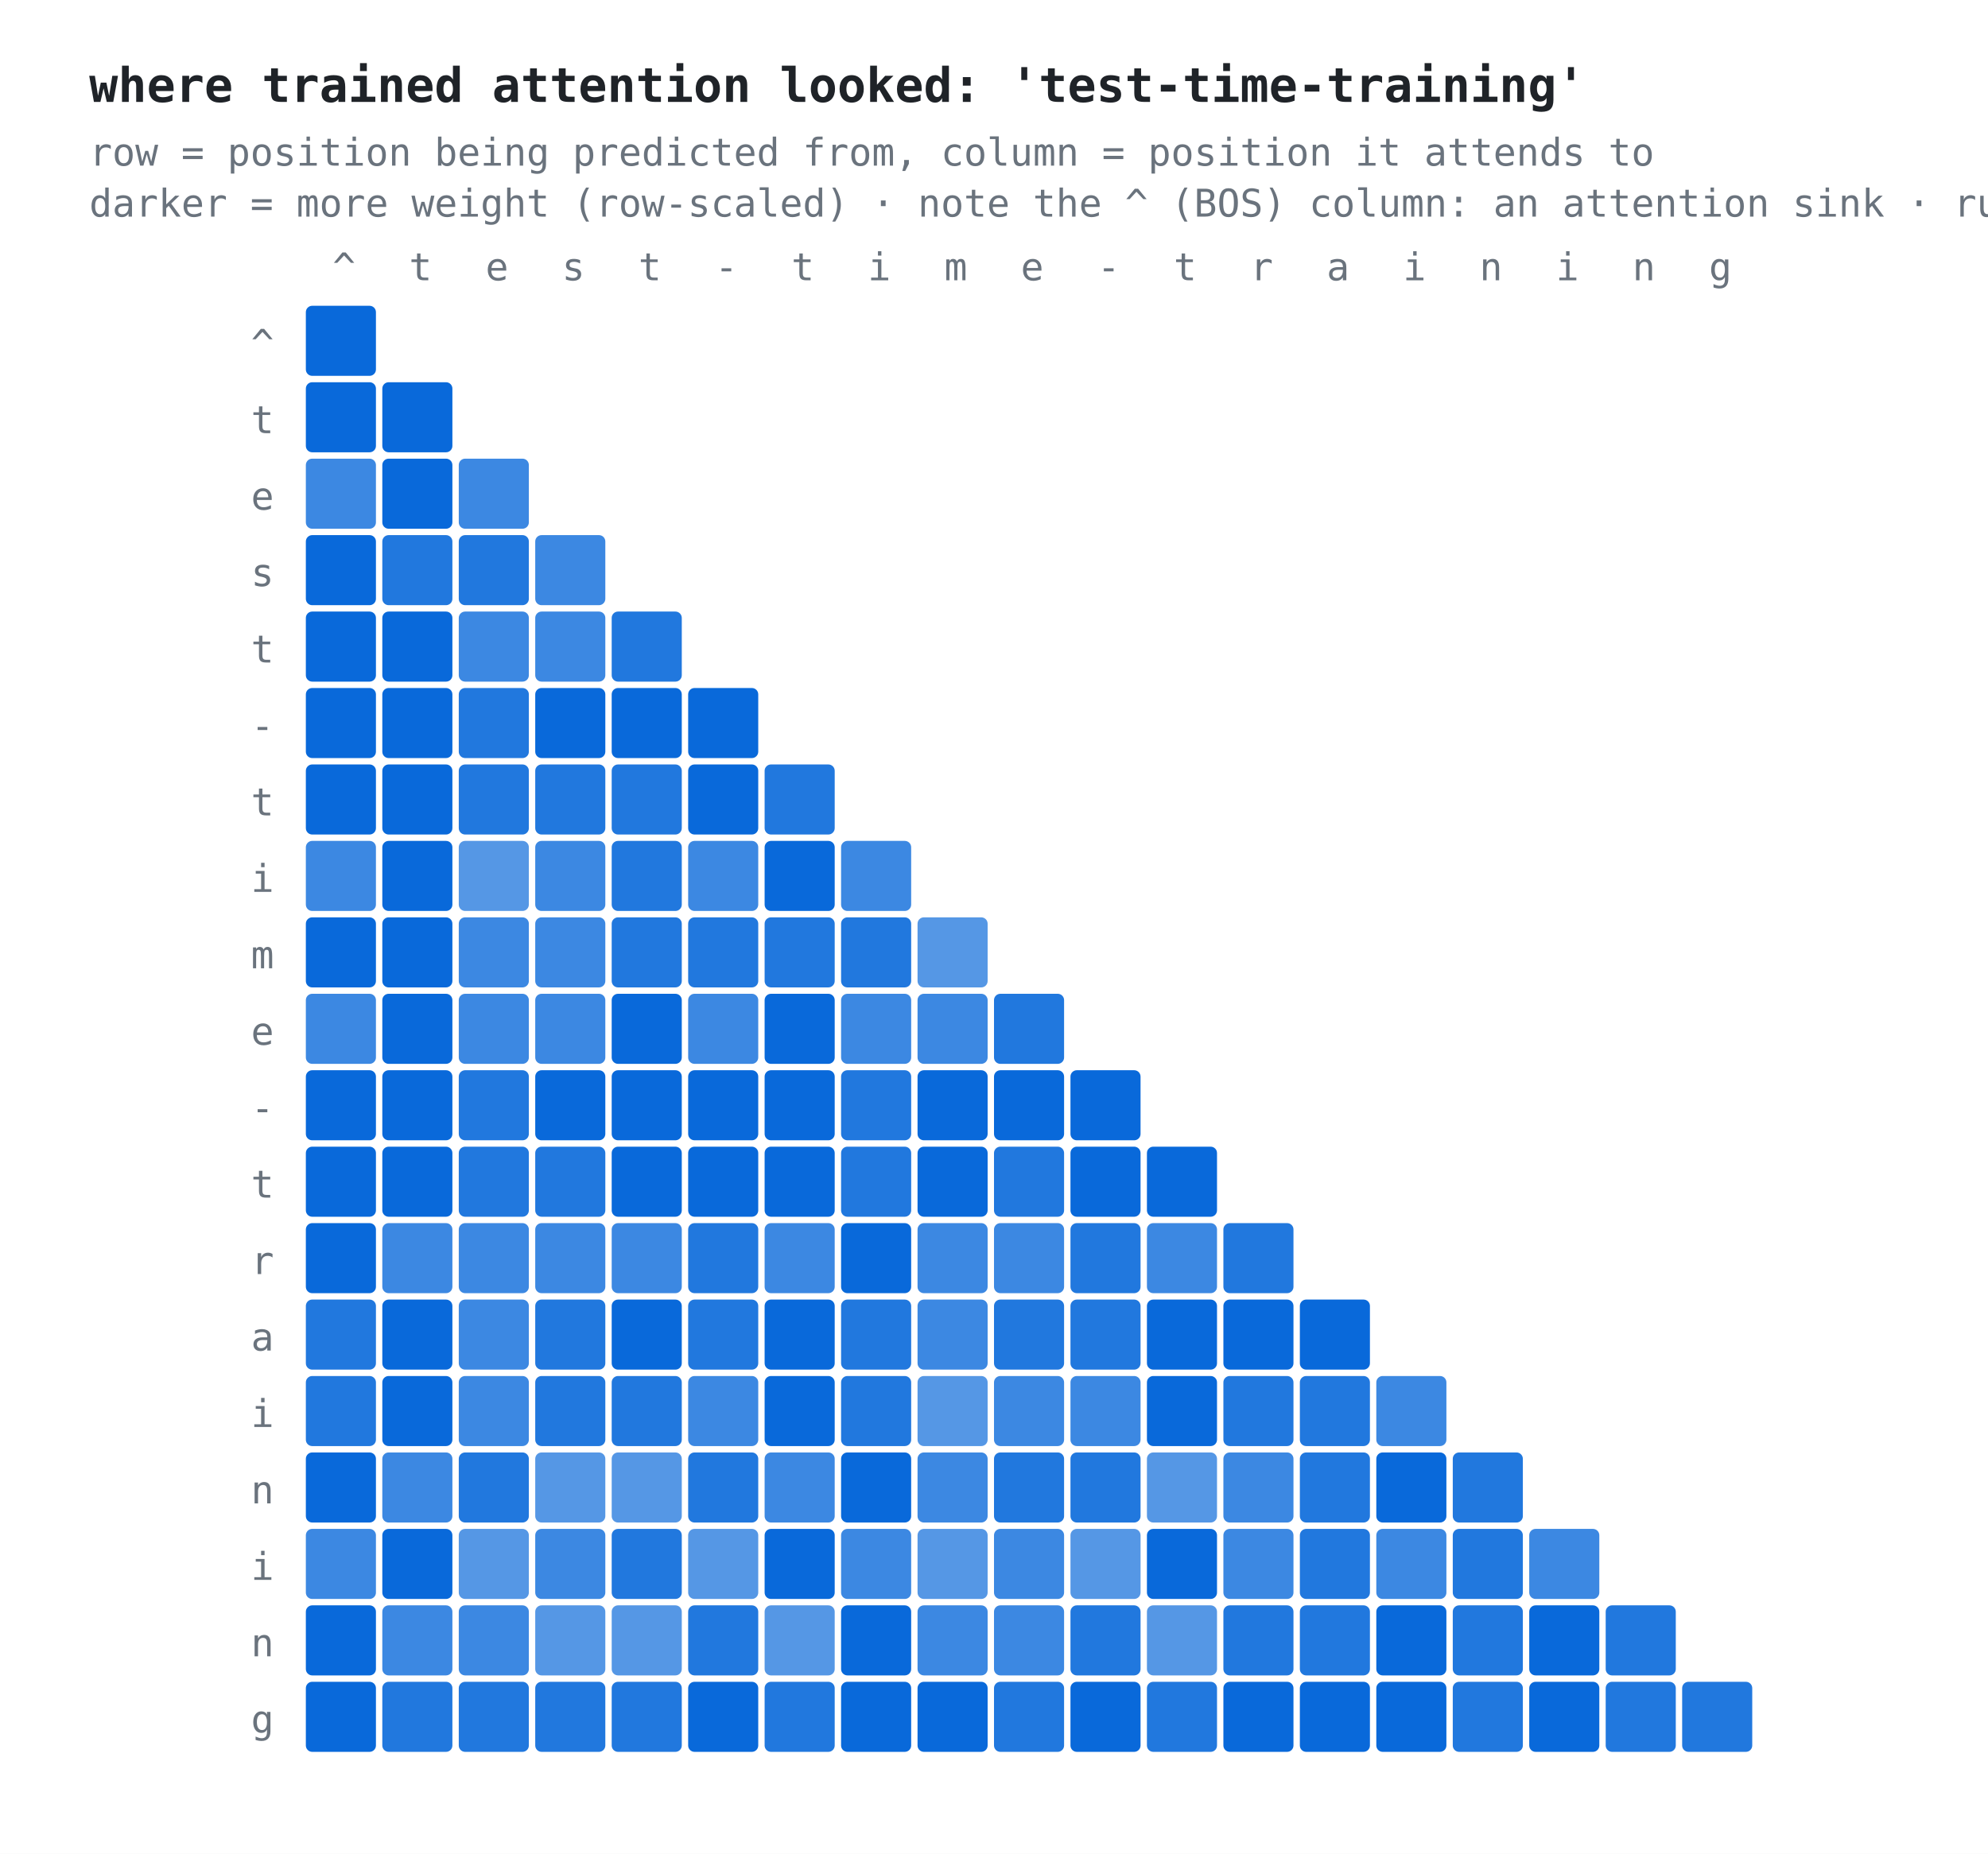
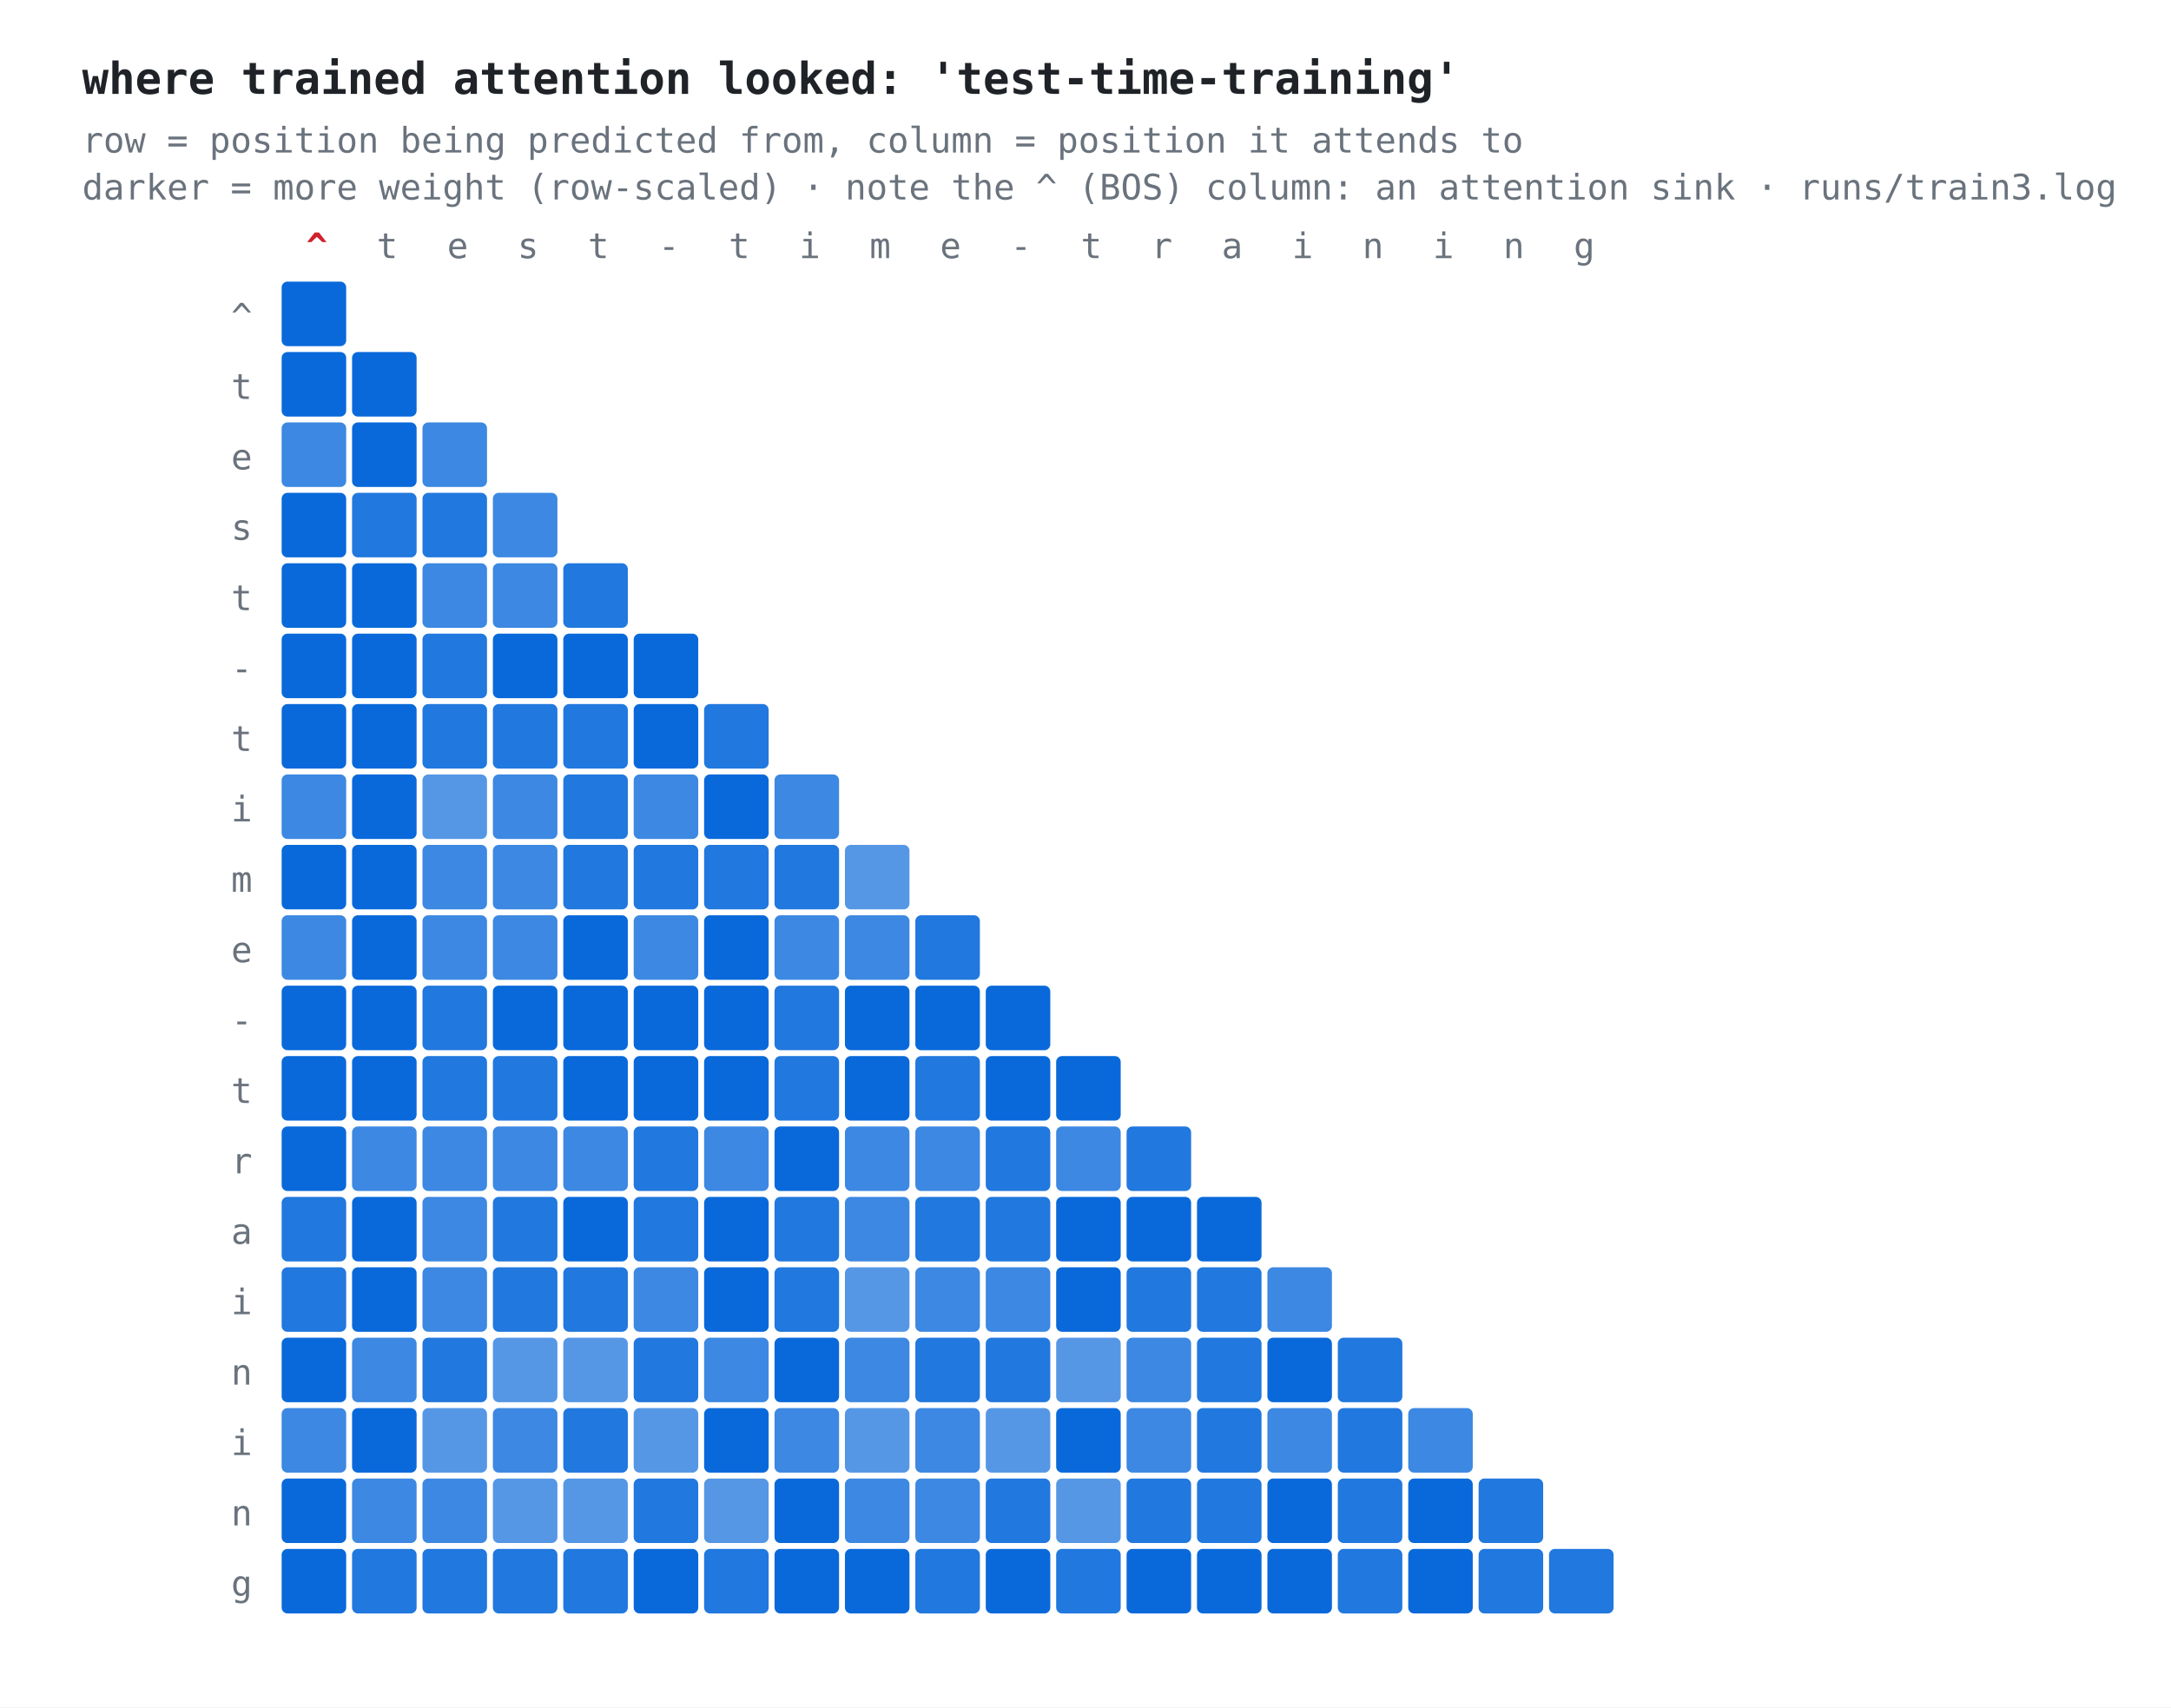
- <svg xmlns="http://www.w3.org/2000/svg" width="624" height="582" viewBox="0 0 624 582">
-   <rect width="624" height="582" fill="#ffffff" />
+ <svg xmlns="http://www.w3.org/2000/svg" width="740" height="582" viewBox="0 0 740 582">
+   <rect width="740" height="582" fill="#ffffff" />
  <text x="28" y="32" font-family="SFMono-Regular,Consolas,Menlo,monospace" font-size="15" fill="#1f2328" text-anchor="start" font-weight="bold">where trained attention looked: 'test-time-training'</text>
  <text x="28" y="52" font-family="SFMono-Regular,Consolas,Menlo,monospace" font-size="12" fill="#6a737d" text-anchor="start">row = position being predicted from, column = position it attends to</text>
  <text x="28" y="68" font-family="SFMono-Regular,Consolas,Menlo,monospace" font-size="12" fill="#6a737d" text-anchor="start">darker = more weight (row-scaled) · note the ^ (BOS) column: an attention sink · runs/train3.log</text>
-   <text x="108.0" y="88" font-family="SFMono-Regular,Consolas,Menlo,monospace" font-size="12" fill="#6a737d" text-anchor="middle">^</text>
+   <text x="108.0" y="88" font-family="SFMono-Regular,Consolas,Menlo,monospace" font-size="12" fill="#cf222e" text-anchor="middle" font-weight="bold">^</text>
  <text x="132.0" y="88" font-family="SFMono-Regular,Consolas,Menlo,monospace" font-size="12" fill="#6a737d" text-anchor="middle">t</text>
  <text x="156.0" y="88" font-family="SFMono-Regular,Consolas,Menlo,monospace" font-size="12" fill="#6a737d" text-anchor="middle">e</text>
  <text x="180.0" y="88" font-family="SFMono-Regular,Consolas,Menlo,monospace" font-size="12" fill="#6a737d" text-anchor="middle">s</text>
  <text x="204.0" y="88" font-family="SFMono-Regular,Consolas,Menlo,monospace" font-size="12" fill="#6a737d" text-anchor="middle">t</text>
  <text x="228.0" y="88" font-family="SFMono-Regular,Consolas,Menlo,monospace" font-size="12" fill="#6a737d" text-anchor="middle">-</text>
  <text x="252.0" y="88" font-family="SFMono-Regular,Consolas,Menlo,monospace" font-size="12" fill="#6a737d" text-anchor="middle">t</text>
  <text x="276.0" y="88" font-family="SFMono-Regular,Consolas,Menlo,monospace" font-size="12" fill="#6a737d" text-anchor="middle">i</text>
  <text x="300.0" y="88" font-family="SFMono-Regular,Consolas,Menlo,monospace" font-size="12" fill="#6a737d" text-anchor="middle">m</text>
  <text x="324.0" y="88" font-family="SFMono-Regular,Consolas,Menlo,monospace" font-size="12" fill="#6a737d" text-anchor="middle">e</text>
  <text x="348.0" y="88" font-family="SFMono-Regular,Consolas,Menlo,monospace" font-size="12" fill="#6a737d" text-anchor="middle">-</text>
  <text x="372.0" y="88" font-family="SFMono-Regular,Consolas,Menlo,monospace" font-size="12" fill="#6a737d" text-anchor="middle">t</text>
  <text x="396.0" y="88" font-family="SFMono-Regular,Consolas,Menlo,monospace" font-size="12" fill="#6a737d" text-anchor="middle">r</text>
  <text x="420.0" y="88" font-family="SFMono-Regular,Consolas,Menlo,monospace" font-size="12" fill="#6a737d" text-anchor="middle">a</text>
  <text x="444.0" y="88" font-family="SFMono-Regular,Consolas,Menlo,monospace" font-size="12" fill="#6a737d" text-anchor="middle">i</text>
  <text x="468.0" y="88" font-family="SFMono-Regular,Consolas,Menlo,monospace" font-size="12" fill="#6a737d" text-anchor="middle">n</text>
  <text x="492.0" y="88" font-family="SFMono-Regular,Consolas,Menlo,monospace" font-size="12" fill="#6a737d" text-anchor="middle">i</text>
  <text x="516.0" y="88" font-family="SFMono-Regular,Consolas,Menlo,monospace" font-size="12" fill="#6a737d" text-anchor="middle">n</text>
  <text x="540.0" y="88" font-family="SFMono-Regular,Consolas,Menlo,monospace" font-size="12" fill="#6a737d" text-anchor="middle">g</text>
  <text x="86" y="112" font-family="SFMono-Regular,Consolas,Menlo,monospace" font-size="12" fill="#6a737d" text-anchor="end">^</text>
  <rect x="96" y="96" width="22" height="22" fill="#0969da" opacity="1.00" rx="2" />
  <text x="86" y="136" font-family="SFMono-Regular,Consolas,Menlo,monospace" font-size="12" fill="#6a737d" text-anchor="end">t</text>
  <rect x="96" y="120" width="22" height="22" fill="#0969da" opacity="1.00" rx="2" />
  <rect x="120" y="120" width="22" height="22" fill="#0969da" opacity="1.00" rx="2" />
  <text x="86" y="160" font-family="SFMono-Regular,Consolas,Menlo,monospace" font-size="12" fill="#6a737d" text-anchor="end">e</text>
  <rect x="96" y="144" width="22" height="22" fill="#0969da" opacity="0.79" rx="2" />
  <rect x="120" y="144" width="22" height="22" fill="#0969da" opacity="1.00" rx="2" />
  <rect x="144" y="144" width="22" height="22" fill="#0969da" opacity="0.79" rx="2" />
  <text x="86" y="184" font-family="SFMono-Regular,Consolas,Menlo,monospace" font-size="12" fill="#6a737d" text-anchor="end">s</text>
  <rect x="96" y="168" width="22" height="22" fill="#0969da" opacity="1.00" rx="2" />
  <rect x="120" y="168" width="22" height="22" fill="#0969da" opacity="0.90" rx="2" />
  <rect x="144" y="168" width="22" height="22" fill="#0969da" opacity="0.90" rx="2" />
  <rect x="168" y="168" width="22" height="22" fill="#0969da" opacity="0.79" rx="2" />
  <text x="86" y="208" font-family="SFMono-Regular,Consolas,Menlo,monospace" font-size="12" fill="#6a737d" text-anchor="end">t</text>
  <rect x="96" y="192" width="22" height="22" fill="#0969da" opacity="1.00" rx="2" />
  <rect x="120" y="192" width="22" height="22" fill="#0969da" opacity="1.00" rx="2" />
  <rect x="144" y="192" width="22" height="22" fill="#0969da" opacity="0.79" rx="2" />
  <rect x="168" y="192" width="22" height="22" fill="#0969da" opacity="0.79" rx="2" />
  <rect x="192" y="192" width="22" height="22" fill="#0969da" opacity="0.90" rx="2" />
  <text x="86" y="232" font-family="SFMono-Regular,Consolas,Menlo,monospace" font-size="12" fill="#6a737d" text-anchor="end">-</text>
  <rect x="96" y="216" width="22" height="22" fill="#0969da" opacity="1.00" rx="2" />
  <rect x="120" y="216" width="22" height="22" fill="#0969da" opacity="1.00" rx="2" />
  <rect x="144" y="216" width="22" height="22" fill="#0969da" opacity="0.90" rx="2" />
  <rect x="168" y="216" width="22" height="22" fill="#0969da" opacity="1.00" rx="2" />
  <rect x="192" y="216" width="22" height="22" fill="#0969da" opacity="1.00" rx="2" />
  <rect x="216" y="216" width="22" height="22" fill="#0969da" opacity="1.00" rx="2" />
  <text x="86" y="256" font-family="SFMono-Regular,Consolas,Menlo,monospace" font-size="12" fill="#6a737d" text-anchor="end">t</text>
  <rect x="96" y="240" width="22" height="22" fill="#0969da" opacity="1.00" rx="2" />
  <rect x="120" y="240" width="22" height="22" fill="#0969da" opacity="1.00" rx="2" />
  <rect x="144" y="240" width="22" height="22" fill="#0969da" opacity="0.90" rx="2" />
  <rect x="168" y="240" width="22" height="22" fill="#0969da" opacity="0.90" rx="2" />
  <rect x="192" y="240" width="22" height="22" fill="#0969da" opacity="0.90" rx="2" />
  <rect x="216" y="240" width="22" height="22" fill="#0969da" opacity="1.00" rx="2" />
  <rect x="240" y="240" width="22" height="22" fill="#0969da" opacity="0.90" rx="2" />
  <text x="86" y="280" font-family="SFMono-Regular,Consolas,Menlo,monospace" font-size="12" fill="#6a737d" text-anchor="end">i</text>
  <rect x="96" y="264" width="22" height="22" fill="#0969da" opacity="0.79" rx="2" />
  <rect x="120" y="264" width="22" height="22" fill="#0969da" opacity="1.00" rx="2" />
  <rect x="144" y="264" width="22" height="22" fill="#0969da" opacity="0.69" rx="2" />
  <rect x="168" y="264" width="22" height="22" fill="#0969da" opacity="0.79" rx="2" />
  <rect x="192" y="264" width="22" height="22" fill="#0969da" opacity="0.90" rx="2" />
  <rect x="216" y="264" width="22" height="22" fill="#0969da" opacity="0.79" rx="2" />
  <rect x="240" y="264" width="22" height="22" fill="#0969da" opacity="1.00" rx="2" />
  <rect x="264" y="264" width="22" height="22" fill="#0969da" opacity="0.79" rx="2" />
  <text x="86" y="304" font-family="SFMono-Regular,Consolas,Menlo,monospace" font-size="12" fill="#6a737d" text-anchor="end">m</text>
  <rect x="96" y="288" width="22" height="22" fill="#0969da" opacity="1.00" rx="2" />
  <rect x="120" y="288" width="22" height="22" fill="#0969da" opacity="1.00" rx="2" />
  <rect x="144" y="288" width="22" height="22" fill="#0969da" opacity="0.79" rx="2" />
  <rect x="168" y="288" width="22" height="22" fill="#0969da" opacity="0.79" rx="2" />
  <rect x="192" y="288" width="22" height="22" fill="#0969da" opacity="0.90" rx="2" />
  <rect x="216" y="288" width="22" height="22" fill="#0969da" opacity="0.90" rx="2" />
  <rect x="240" y="288" width="22" height="22" fill="#0969da" opacity="0.90" rx="2" />
  <rect x="264" y="288" width="22" height="22" fill="#0969da" opacity="0.90" rx="2" />
  <rect x="288" y="288" width="22" height="22" fill="#0969da" opacity="0.69" rx="2" />
  <text x="86" y="328" font-family="SFMono-Regular,Consolas,Menlo,monospace" font-size="12" fill="#6a737d" text-anchor="end">e</text>
  <rect x="96" y="312" width="22" height="22" fill="#0969da" opacity="0.79" rx="2" />
  <rect x="120" y="312" width="22" height="22" fill="#0969da" opacity="1.00" rx="2" />
  <rect x="144" y="312" width="22" height="22" fill="#0969da" opacity="0.79" rx="2" />
  <rect x="168" y="312" width="22" height="22" fill="#0969da" opacity="0.79" rx="2" />
  <rect x="192" y="312" width="22" height="22" fill="#0969da" opacity="1.00" rx="2" />
  <rect x="216" y="312" width="22" height="22" fill="#0969da" opacity="0.79" rx="2" />
  <rect x="240" y="312" width="22" height="22" fill="#0969da" opacity="1.00" rx="2" />
  <rect x="264" y="312" width="22" height="22" fill="#0969da" opacity="0.79" rx="2" />
  <rect x="288" y="312" width="22" height="22" fill="#0969da" opacity="0.79" rx="2" />
  <rect x="312" y="312" width="22" height="22" fill="#0969da" opacity="0.90" rx="2" />
  <text x="86" y="352" font-family="SFMono-Regular,Consolas,Menlo,monospace" font-size="12" fill="#6a737d" text-anchor="end">-</text>
  <rect x="96" y="336" width="22" height="22" fill="#0969da" opacity="1.00" rx="2" />
  <rect x="120" y="336" width="22" height="22" fill="#0969da" opacity="1.00" rx="2" />
  <rect x="144" y="336" width="22" height="22" fill="#0969da" opacity="0.90" rx="2" />
  <rect x="168" y="336" width="22" height="22" fill="#0969da" opacity="1.00" rx="2" />
  <rect x="192" y="336" width="22" height="22" fill="#0969da" opacity="1.00" rx="2" />
  <rect x="216" y="336" width="22" height="22" fill="#0969da" opacity="1.00" rx="2" />
  <rect x="240" y="336" width="22" height="22" fill="#0969da" opacity="1.00" rx="2" />
  <rect x="264" y="336" width="22" height="22" fill="#0969da" opacity="0.90" rx="2" />
  <rect x="288" y="336" width="22" height="22" fill="#0969da" opacity="1.00" rx="2" />
  <rect x="312" y="336" width="22" height="22" fill="#0969da" opacity="1.00" rx="2" />
  <rect x="336" y="336" width="22" height="22" fill="#0969da" opacity="1.00" rx="2" />
  <text x="86" y="376" font-family="SFMono-Regular,Consolas,Menlo,monospace" font-size="12" fill="#6a737d" text-anchor="end">t</text>
  <rect x="96" y="360" width="22" height="22" fill="#0969da" opacity="1.00" rx="2" />
  <rect x="120" y="360" width="22" height="22" fill="#0969da" opacity="1.00" rx="2" />
  <rect x="144" y="360" width="22" height="22" fill="#0969da" opacity="0.90" rx="2" />
  <rect x="168" y="360" width="22" height="22" fill="#0969da" opacity="0.90" rx="2" />
  <rect x="192" y="360" width="22" height="22" fill="#0969da" opacity="1.00" rx="2" />
  <rect x="216" y="360" width="22" height="22" fill="#0969da" opacity="1.00" rx="2" />
  <rect x="240" y="360" width="22" height="22" fill="#0969da" opacity="1.00" rx="2" />
  <rect x="264" y="360" width="22" height="22" fill="#0969da" opacity="0.90" rx="2" />
  <rect x="288" y="360" width="22" height="22" fill="#0969da" opacity="1.00" rx="2" />
  <rect x="312" y="360" width="22" height="22" fill="#0969da" opacity="0.90" rx="2" />
  <rect x="336" y="360" width="22" height="22" fill="#0969da" opacity="1.00" rx="2" />
  <rect x="360" y="360" width="22" height="22" fill="#0969da" opacity="1.00" rx="2" />
  <text x="86" y="400" font-family="SFMono-Regular,Consolas,Menlo,monospace" font-size="12" fill="#6a737d" text-anchor="end">r</text>
  <rect x="96" y="384" width="22" height="22" fill="#0969da" opacity="1.00" rx="2" />
  <rect x="120" y="384" width="22" height="22" fill="#0969da" opacity="0.79" rx="2" />
  <rect x="144" y="384" width="22" height="22" fill="#0969da" opacity="0.79" rx="2" />
  <rect x="168" y="384" width="22" height="22" fill="#0969da" opacity="0.79" rx="2" />
  <rect x="192" y="384" width="22" height="22" fill="#0969da" opacity="0.79" rx="2" />
  <rect x="216" y="384" width="22" height="22" fill="#0969da" opacity="0.90" rx="2" />
  <rect x="240" y="384" width="22" height="22" fill="#0969da" opacity="0.79" rx="2" />
  <rect x="264" y="384" width="22" height="22" fill="#0969da" opacity="1.00" rx="2" />
  <rect x="288" y="384" width="22" height="22" fill="#0969da" opacity="0.79" rx="2" />
  <rect x="312" y="384" width="22" height="22" fill="#0969da" opacity="0.79" rx="2" />
  <rect x="336" y="384" width="22" height="22" fill="#0969da" opacity="0.90" rx="2" />
  <rect x="360" y="384" width="22" height="22" fill="#0969da" opacity="0.79" rx="2" />
  <rect x="384" y="384" width="22" height="22" fill="#0969da" opacity="0.90" rx="2" />
  <text x="86" y="424" font-family="SFMono-Regular,Consolas,Menlo,monospace" font-size="12" fill="#6a737d" text-anchor="end">a</text>
  <rect x="96" y="408" width="22" height="22" fill="#0969da" opacity="0.90" rx="2" />
  <rect x="120" y="408" width="22" height="22" fill="#0969da" opacity="1.00" rx="2" />
  <rect x="144" y="408" width="22" height="22" fill="#0969da" opacity="0.79" rx="2" />
  <rect x="168" y="408" width="22" height="22" fill="#0969da" opacity="0.90" rx="2" />
  <rect x="192" y="408" width="22" height="22" fill="#0969da" opacity="1.00" rx="2" />
  <rect x="216" y="408" width="22" height="22" fill="#0969da" opacity="0.90" rx="2" />
  <rect x="240" y="408" width="22" height="22" fill="#0969da" opacity="1.00" rx="2" />
  <rect x="264" y="408" width="22" height="22" fill="#0969da" opacity="0.90" rx="2" />
  <rect x="288" y="408" width="22" height="22" fill="#0969da" opacity="0.79" rx="2" />
  <rect x="312" y="408" width="22" height="22" fill="#0969da" opacity="0.90" rx="2" />
  <rect x="336" y="408" width="22" height="22" fill="#0969da" opacity="0.90" rx="2" />
  <rect x="360" y="408" width="22" height="22" fill="#0969da" opacity="1.00" rx="2" />
  <rect x="384" y="408" width="22" height="22" fill="#0969da" opacity="1.00" rx="2" />
  <rect x="408" y="408" width="22" height="22" fill="#0969da" opacity="1.00" rx="2" />
  <text x="86" y="448" font-family="SFMono-Regular,Consolas,Menlo,monospace" font-size="12" fill="#6a737d" text-anchor="end">i</text>
  <rect x="96" y="432" width="22" height="22" fill="#0969da" opacity="0.90" rx="2" />
  <rect x="120" y="432" width="22" height="22" fill="#0969da" opacity="1.00" rx="2" />
  <rect x="144" y="432" width="22" height="22" fill="#0969da" opacity="0.79" rx="2" />
  <rect x="168" y="432" width="22" height="22" fill="#0969da" opacity="0.90" rx="2" />
  <rect x="192" y="432" width="22" height="22" fill="#0969da" opacity="0.90" rx="2" />
  <rect x="216" y="432" width="22" height="22" fill="#0969da" opacity="0.79" rx="2" />
  <rect x="240" y="432" width="22" height="22" fill="#0969da" opacity="1.00" rx="2" />
  <rect x="264" y="432" width="22" height="22" fill="#0969da" opacity="0.90" rx="2" />
  <rect x="288" y="432" width="22" height="22" fill="#0969da" opacity="0.69" rx="2" />
  <rect x="312" y="432" width="22" height="22" fill="#0969da" opacity="0.79" rx="2" />
  <rect x="336" y="432" width="22" height="22" fill="#0969da" opacity="0.79" rx="2" />
  <rect x="360" y="432" width="22" height="22" fill="#0969da" opacity="1.00" rx="2" />
  <rect x="384" y="432" width="22" height="22" fill="#0969da" opacity="0.90" rx="2" />
  <rect x="408" y="432" width="22" height="22" fill="#0969da" opacity="0.90" rx="2" />
  <rect x="432" y="432" width="22" height="22" fill="#0969da" opacity="0.79" rx="2" />
  <text x="86" y="472" font-family="SFMono-Regular,Consolas,Menlo,monospace" font-size="12" fill="#6a737d" text-anchor="end">n</text>
  <rect x="96" y="456" width="22" height="22" fill="#0969da" opacity="1.00" rx="2" />
  <rect x="120" y="456" width="22" height="22" fill="#0969da" opacity="0.79" rx="2" />
  <rect x="144" y="456" width="22" height="22" fill="#0969da" opacity="0.90" rx="2" />
  <rect x="168" y="456" width="22" height="22" fill="#0969da" opacity="0.69" rx="2" />
  <rect x="192" y="456" width="22" height="22" fill="#0969da" opacity="0.69" rx="2" />
  <rect x="216" y="456" width="22" height="22" fill="#0969da" opacity="0.90" rx="2" />
  <rect x="240" y="456" width="22" height="22" fill="#0969da" opacity="0.79" rx="2" />
  <rect x="264" y="456" width="22" height="22" fill="#0969da" opacity="1.00" rx="2" />
  <rect x="288" y="456" width="22" height="22" fill="#0969da" opacity="0.79" rx="2" />
  <rect x="312" y="456" width="22" height="22" fill="#0969da" opacity="0.90" rx="2" />
  <rect x="336" y="456" width="22" height="22" fill="#0969da" opacity="0.90" rx="2" />
  <rect x="360" y="456" width="22" height="22" fill="#0969da" opacity="0.69" rx="2" />
  <rect x="384" y="456" width="22" height="22" fill="#0969da" opacity="0.79" rx="2" />
  <rect x="408" y="456" width="22" height="22" fill="#0969da" opacity="0.90" rx="2" />
  <rect x="432" y="456" width="22" height="22" fill="#0969da" opacity="1.00" rx="2" />
  <rect x="456" y="456" width="22" height="22" fill="#0969da" opacity="0.90" rx="2" />
  <text x="86" y="496" font-family="SFMono-Regular,Consolas,Menlo,monospace" font-size="12" fill="#6a737d" text-anchor="end">i</text>
  <rect x="96" y="480" width="22" height="22" fill="#0969da" opacity="0.79" rx="2" />
  <rect x="120" y="480" width="22" height="22" fill="#0969da" opacity="1.00" rx="2" />
  <rect x="144" y="480" width="22" height="22" fill="#0969da" opacity="0.69" rx="2" />
  <rect x="168" y="480" width="22" height="22" fill="#0969da" opacity="0.79" rx="2" />
  <rect x="192" y="480" width="22" height="22" fill="#0969da" opacity="0.90" rx="2" />
  <rect x="216" y="480" width="22" height="22" fill="#0969da" opacity="0.69" rx="2" />
  <rect x="240" y="480" width="22" height="22" fill="#0969da" opacity="1.00" rx="2" />
  <rect x="264" y="480" width="22" height="22" fill="#0969da" opacity="0.79" rx="2" />
  <rect x="288" y="480" width="22" height="22" fill="#0969da" opacity="0.69" rx="2" />
  <rect x="312" y="480" width="22" height="22" fill="#0969da" opacity="0.79" rx="2" />
  <rect x="336" y="480" width="22" height="22" fill="#0969da" opacity="0.69" rx="2" />
  <rect x="360" y="480" width="22" height="22" fill="#0969da" opacity="1.00" rx="2" />
  <rect x="384" y="480" width="22" height="22" fill="#0969da" opacity="0.79" rx="2" />
  <rect x="408" y="480" width="22" height="22" fill="#0969da" opacity="0.90" rx="2" />
  <rect x="432" y="480" width="22" height="22" fill="#0969da" opacity="0.79" rx="2" />
  <rect x="456" y="480" width="22" height="22" fill="#0969da" opacity="0.90" rx="2" />
  <rect x="480" y="480" width="22" height="22" fill="#0969da" opacity="0.79" rx="2" />
  <text x="86" y="520" font-family="SFMono-Regular,Consolas,Menlo,monospace" font-size="12" fill="#6a737d" text-anchor="end">n</text>
  <rect x="96" y="504" width="22" height="22" fill="#0969da" opacity="1.00" rx="2" />
  <rect x="120" y="504" width="22" height="22" fill="#0969da" opacity="0.79" rx="2" />
  <rect x="144" y="504" width="22" height="22" fill="#0969da" opacity="0.79" rx="2" />
  <rect x="168" y="504" width="22" height="22" fill="#0969da" opacity="0.69" rx="2" />
  <rect x="192" y="504" width="22" height="22" fill="#0969da" opacity="0.69" rx="2" />
  <rect x="216" y="504" width="22" height="22" fill="#0969da" opacity="0.90" rx="2" />
  <rect x="240" y="504" width="22" height="22" fill="#0969da" opacity="0.69" rx="2" />
  <rect x="264" y="504" width="22" height="22" fill="#0969da" opacity="1.00" rx="2" />
  <rect x="288" y="504" width="22" height="22" fill="#0969da" opacity="0.79" rx="2" />
  <rect x="312" y="504" width="22" height="22" fill="#0969da" opacity="0.79" rx="2" />
  <rect x="336" y="504" width="22" height="22" fill="#0969da" opacity="0.90" rx="2" />
  <rect x="360" y="504" width="22" height="22" fill="#0969da" opacity="0.69" rx="2" />
  <rect x="384" y="504" width="22" height="22" fill="#0969da" opacity="0.90" rx="2" />
  <rect x="408" y="504" width="22" height="22" fill="#0969da" opacity="0.90" rx="2" />
  <rect x="432" y="504" width="22" height="22" fill="#0969da" opacity="1.00" rx="2" />
  <rect x="456" y="504" width="22" height="22" fill="#0969da" opacity="0.90" rx="2" />
  <rect x="480" y="504" width="22" height="22" fill="#0969da" opacity="1.00" rx="2" />
  <rect x="504" y="504" width="22" height="22" fill="#0969da" opacity="0.90" rx="2" />
  <text x="86" y="544" font-family="SFMono-Regular,Consolas,Menlo,monospace" font-size="12" fill="#6a737d" text-anchor="end">g</text>
  <rect x="96" y="528" width="22" height="22" fill="#0969da" opacity="1.00" rx="2" />
  <rect x="120" y="528" width="22" height="22" fill="#0969da" opacity="0.90" rx="2" />
  <rect x="144" y="528" width="22" height="22" fill="#0969da" opacity="0.90" rx="2" />
  <rect x="168" y="528" width="22" height="22" fill="#0969da" opacity="0.90" rx="2" />
  <rect x="192" y="528" width="22" height="22" fill="#0969da" opacity="0.90" rx="2" />
  <rect x="216" y="528" width="22" height="22" fill="#0969da" opacity="1.00" rx="2" />
  <rect x="240" y="528" width="22" height="22" fill="#0969da" opacity="0.90" rx="2" />
  <rect x="264" y="528" width="22" height="22" fill="#0969da" opacity="1.00" rx="2" />
  <rect x="288" y="528" width="22" height="22" fill="#0969da" opacity="1.00" rx="2" />
  <rect x="312" y="528" width="22" height="22" fill="#0969da" opacity="0.90" rx="2" />
  <rect x="336" y="528" width="22" height="22" fill="#0969da" opacity="1.00" rx="2" />
  <rect x="360" y="528" width="22" height="22" fill="#0969da" opacity="0.90" rx="2" />
  <rect x="384" y="528" width="22" height="22" fill="#0969da" opacity="1.00" rx="2" />
  <rect x="408" y="528" width="22" height="22" fill="#0969da" opacity="1.00" rx="2" />
  <rect x="432" y="528" width="22" height="22" fill="#0969da" opacity="1.00" rx="2" />
  <rect x="456" y="528" width="22" height="22" fill="#0969da" opacity="0.90" rx="2" />
  <rect x="480" y="528" width="22" height="22" fill="#0969da" opacity="1.00" rx="2" />
  <rect x="504" y="528" width="22" height="22" fill="#0969da" opacity="0.90" rx="2" />
  <rect x="528" y="528" width="22" height="22" fill="#0969da" opacity="0.90" rx="2" />
</svg>
